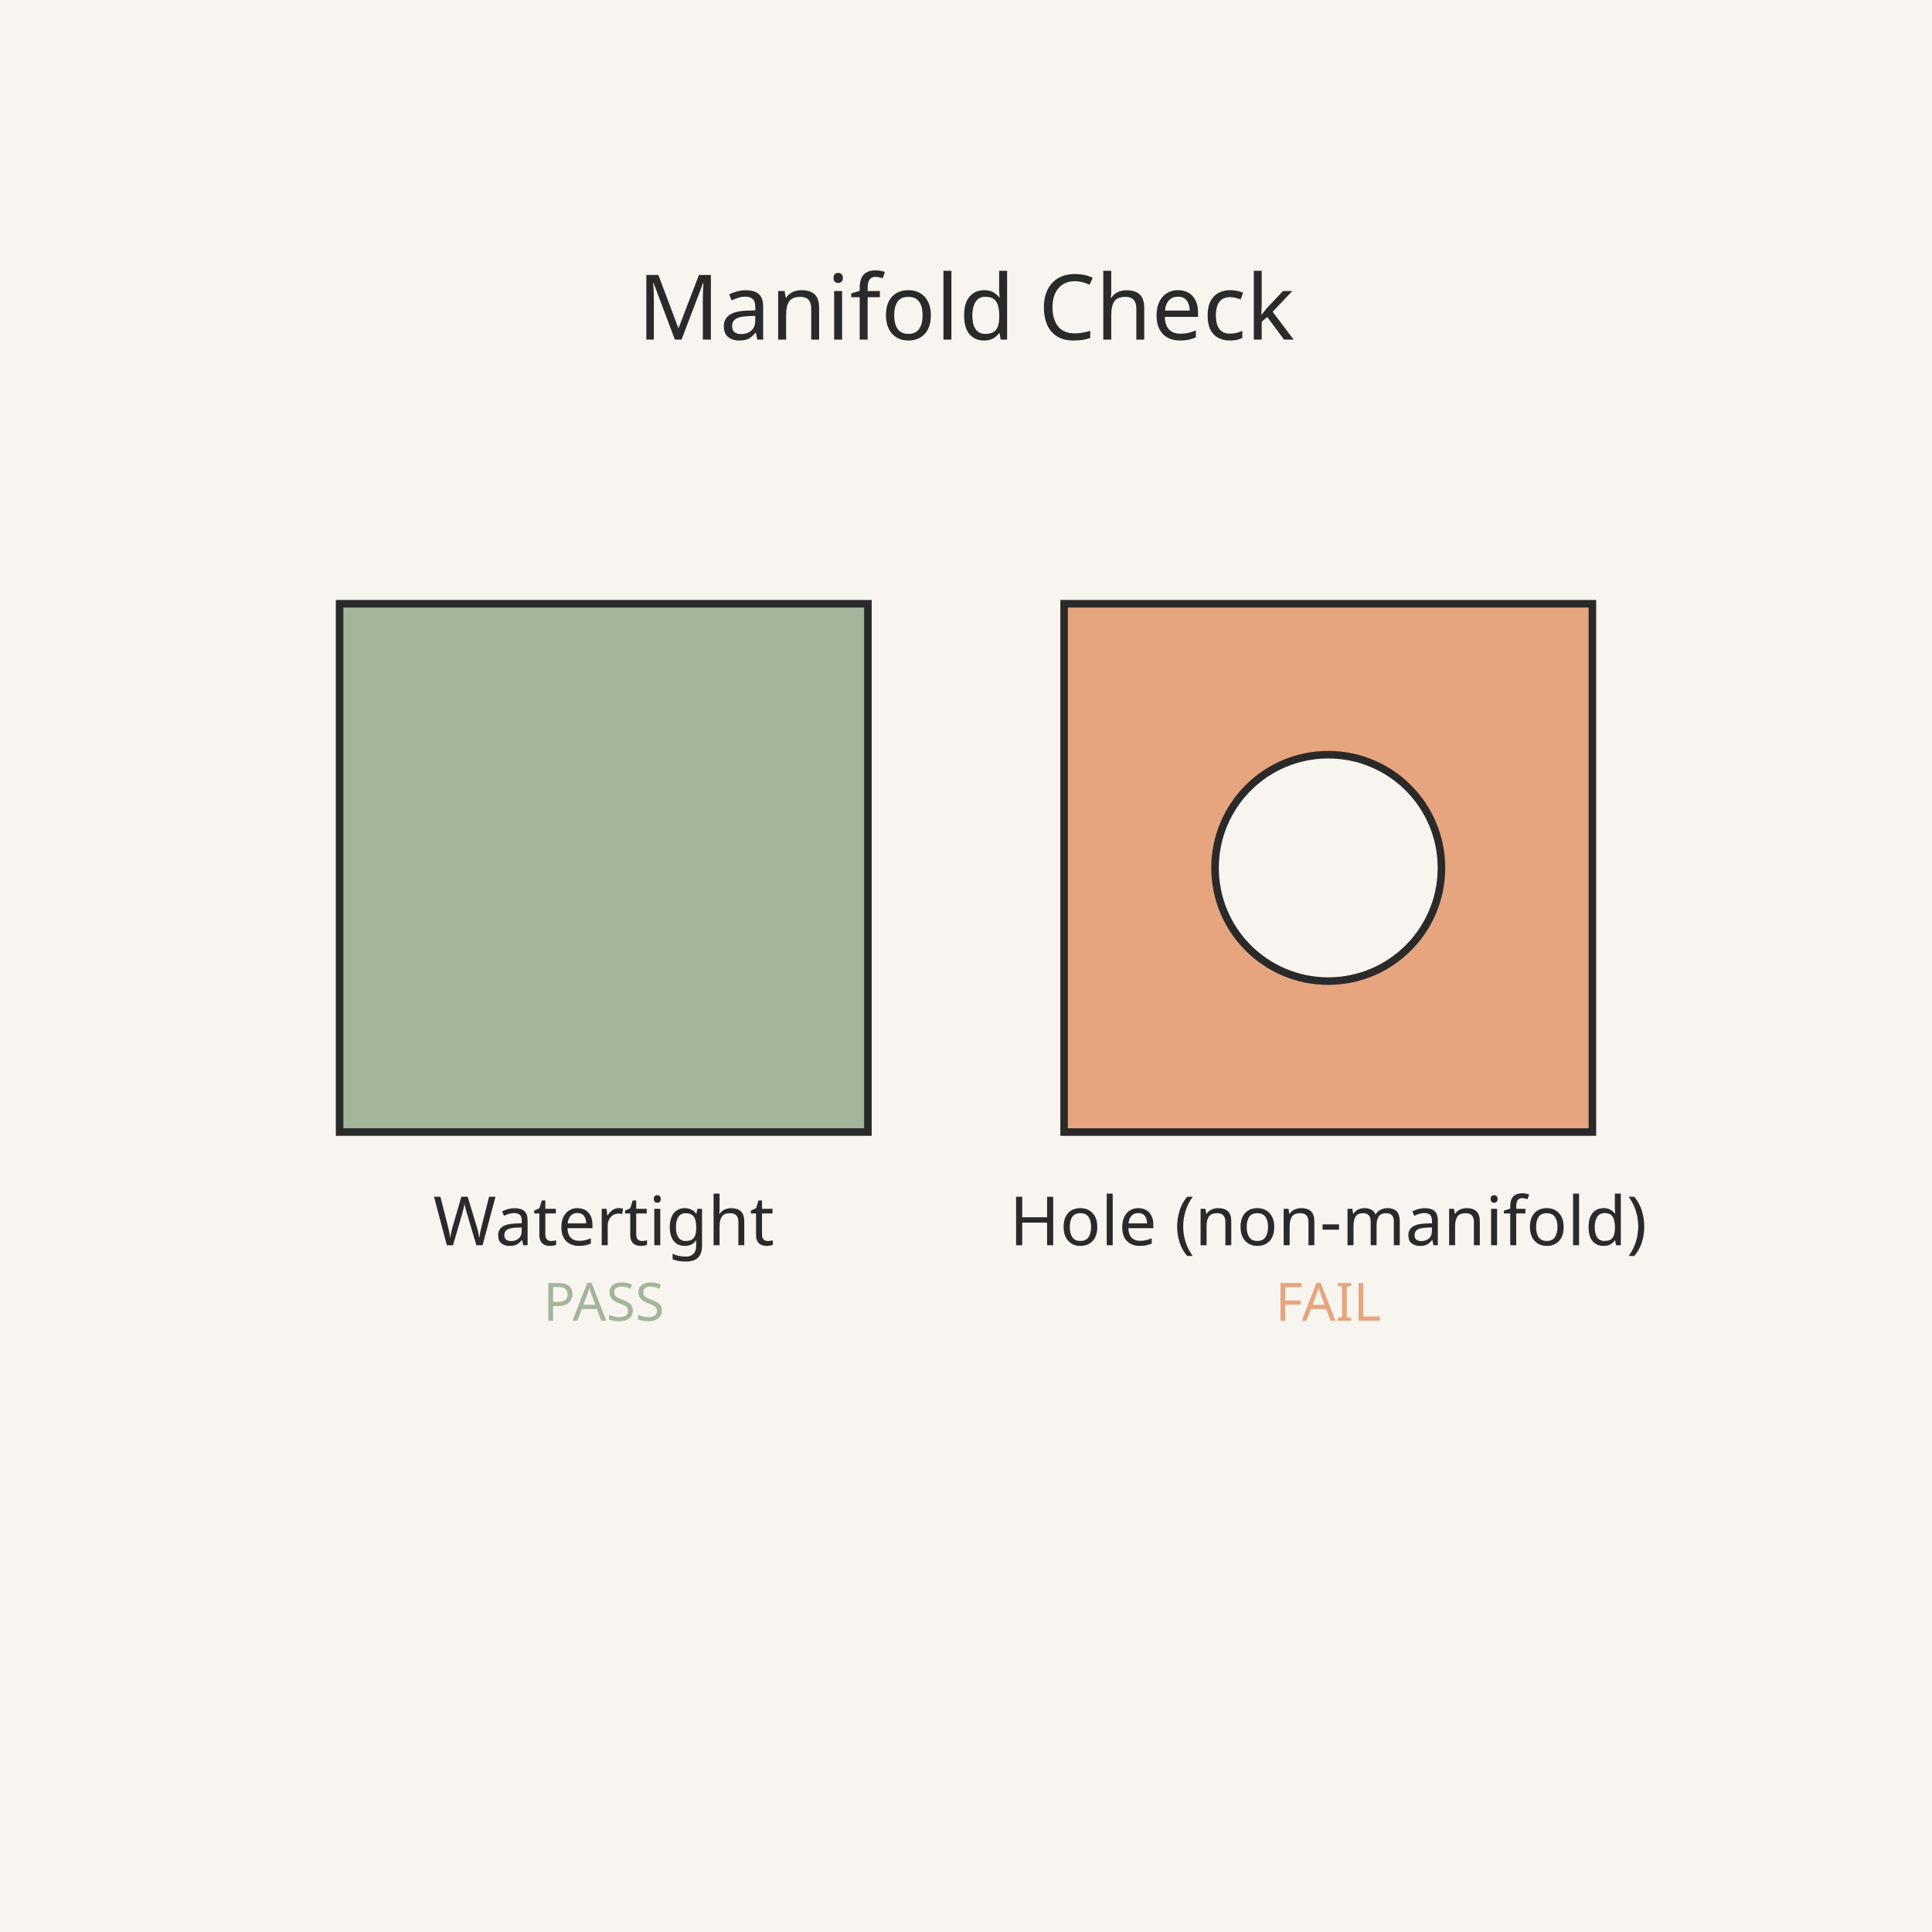
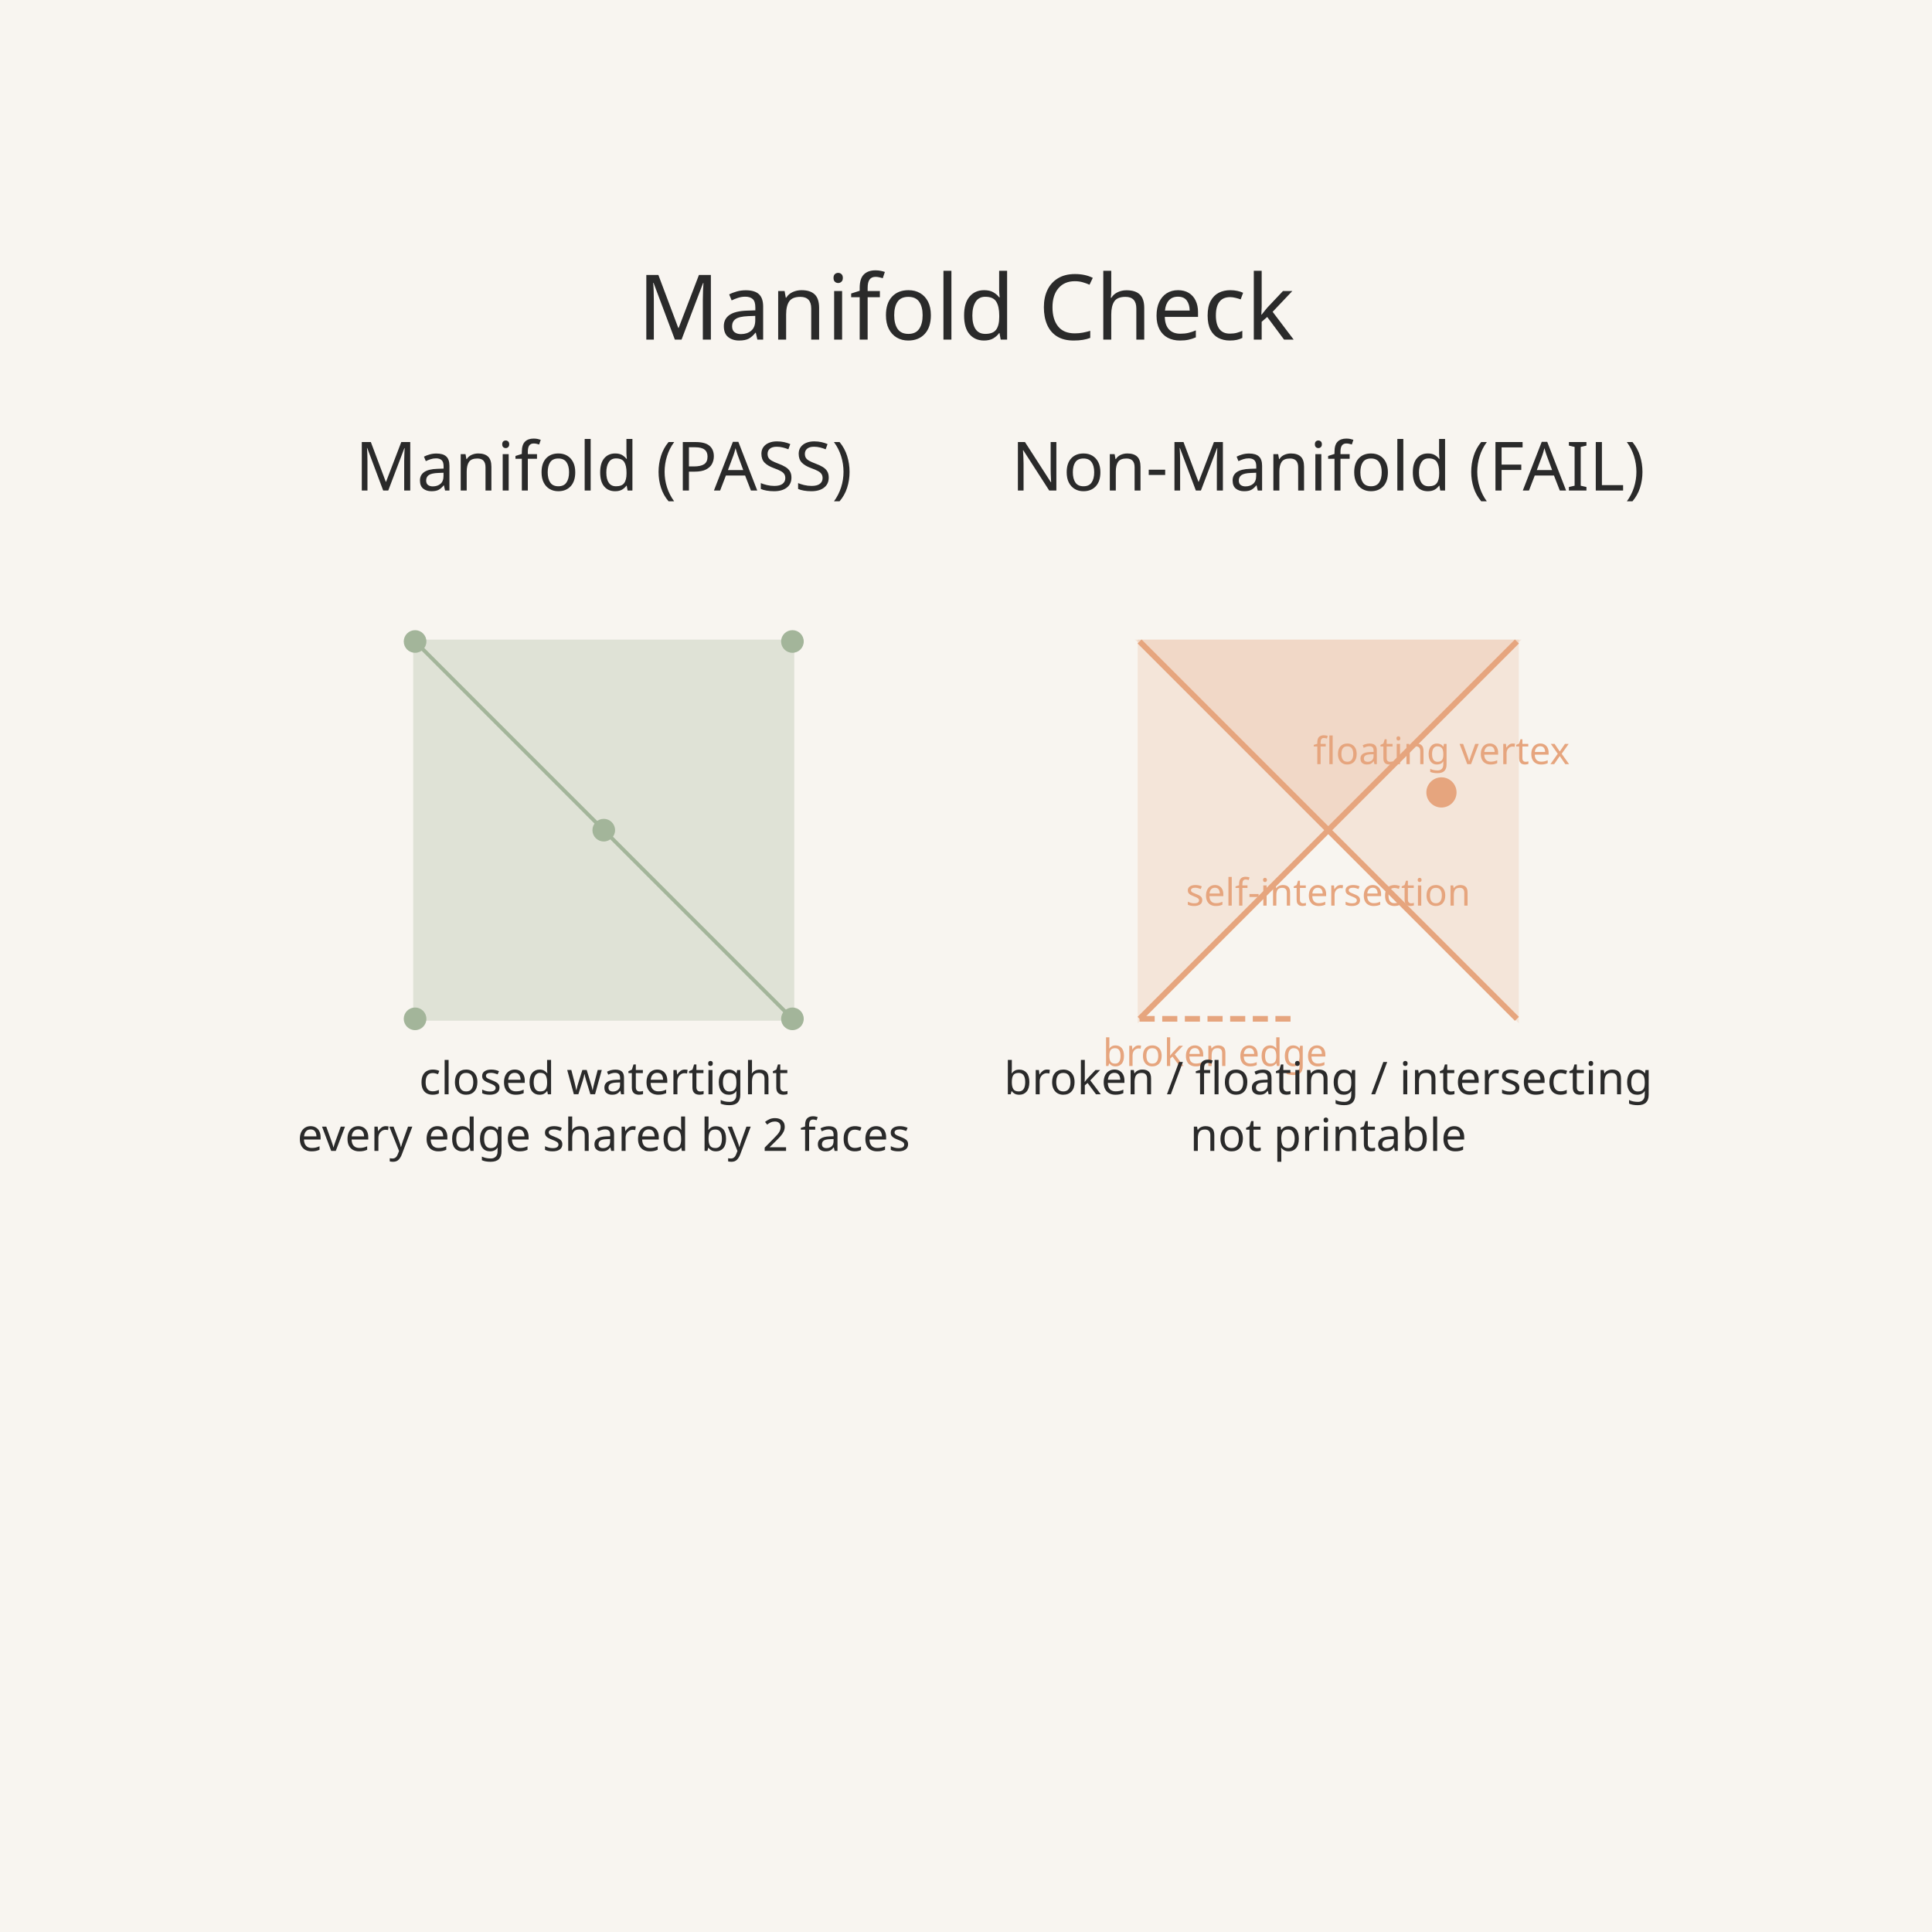
<svg xmlns="http://www.w3.org/2000/svg" width="1024" height="1024" viewBox="0 0 1024 1024">
  <rect width="1024" height="1024" fill="#F8F5F0" />
-   <g transform="translate(180, 320)">
-     <rect x="0" y="0" width="280" height="280" fill="#A3B59A" stroke="#2A2A2A" stroke-width="4" />
-     <text x="140" y="340" font-size="36" text-anchor="middle" fill="#2A2A2A" font-family="sans-serif">Watertight</text>
-     <text x="140" y="380" font-size="28" text-anchor="middle" fill="#A3B59A" font-family="sans-serif">PASS</text>
+   <g transform="translate(180, 300)">
+     <text x="140" y="-40" font-size="36" text-anchor="middle" fill="#2A2A2A" font-family="sans-serif">Manifold (PASS)</text>
+     <polygon points="40,40 240,40 240,240 40,240" fill="#A3B59A" opacity="0.3" stroke="#A3B59A" stroke-width="2" />
+     <line x1="40" y1="40" x2="240" y2="240" stroke="#A3B59A" stroke-width="2" />
+     <circle cx="40" cy="40" r="6" fill="#A3B59A" />
+     <circle cx="240" cy="40" r="6" fill="#A3B59A" />
+     <circle cx="240" cy="240" r="6" fill="#A3B59A" />
+     <circle cx="40" cy="240" r="6" fill="#A3B59A" />
+     <circle cx="140" cy="140" r="6" fill="#A3B59A" />
+     <text x="140" y="280" font-size="24" text-anchor="middle" fill="#2A2A2A" font-family="sans-serif">closed watertight</text>
+     <text x="140" y="310" font-size="24" text-anchor="middle" fill="#2A2A2A" font-family="sans-serif">every edge shared by 2 faces</text>
  </g>
-   <g transform="translate(564, 320)">
-     <rect x="0" y="0" width="280" height="280" fill="#E6A57E" stroke="#2A2A2A" stroke-width="4" />
-     <circle cx="140" cy="140" r="60" fill="#F8F5F0" stroke="#2A2A2A" stroke-width="4" />
-     <text x="140" y="340" font-size="36" text-anchor="middle" fill="#2A2A2A" font-family="sans-serif">Hole (non-manifold)</text>
-     <text x="140" y="380" font-size="28" text-anchor="middle" fill="#E6A57E" font-family="sans-serif">FAIL</text>
+   <g transform="translate(564, 300)">
+     <text x="140" y="-40" font-size="36" text-anchor="middle" fill="#2A2A2A" font-family="sans-serif">Non-Manifold (FAIL)</text>
+     <polygon points="40,40 240,240 240,40" fill="#E6A57E" opacity="0.2" stroke="#E6A57E" stroke-width="2" />
+     <polygon points="40,240 240,40 40,40" fill="#E6A57E" opacity="0.2" stroke="#E6A57E" stroke-width="2" />
+     <line x1="40" y1="40" x2="240" y2="240" stroke="#E6A57E" stroke-width="3" />
+     <line x1="40" y1="240" x2="240" y2="40" stroke="#E6A57E" stroke-width="3" />
+     <line x1="40" y1="240" x2="120" y2="240" stroke="#E6A57E" stroke-width="3" stroke-dasharray="8,4" />
+     <text x="80" y="265" font-size="20" text-anchor="middle" fill="#E6A57E" font-family="sans-serif">broken edge</text>
+     <circle cx="200" cy="120" r="8" fill="#E6A57E" />
+     <text x="200" y="105" font-size="20" text-anchor="middle" fill="#E6A57E" font-family="sans-serif">floating vertex</text>
+     <text x="140" y="180" font-size="20" text-anchor="middle" fill="#E6A57E" font-family="sans-serif">self-intersection</text>
+     <text x="140" y="280" font-size="24" text-anchor="middle" fill="#2A2A2A" font-family="sans-serif">broken / floating / intersecting</text>
+     <text x="140" y="310" font-size="24" text-anchor="middle" fill="#2A2A2A" font-family="sans-serif">not printable</text>
  </g>
  <text x="512" y="180" font-size="48" text-anchor="middle" fill="#2A2A2A" font-family="sans-serif">Manifold Check</text>
</svg>
